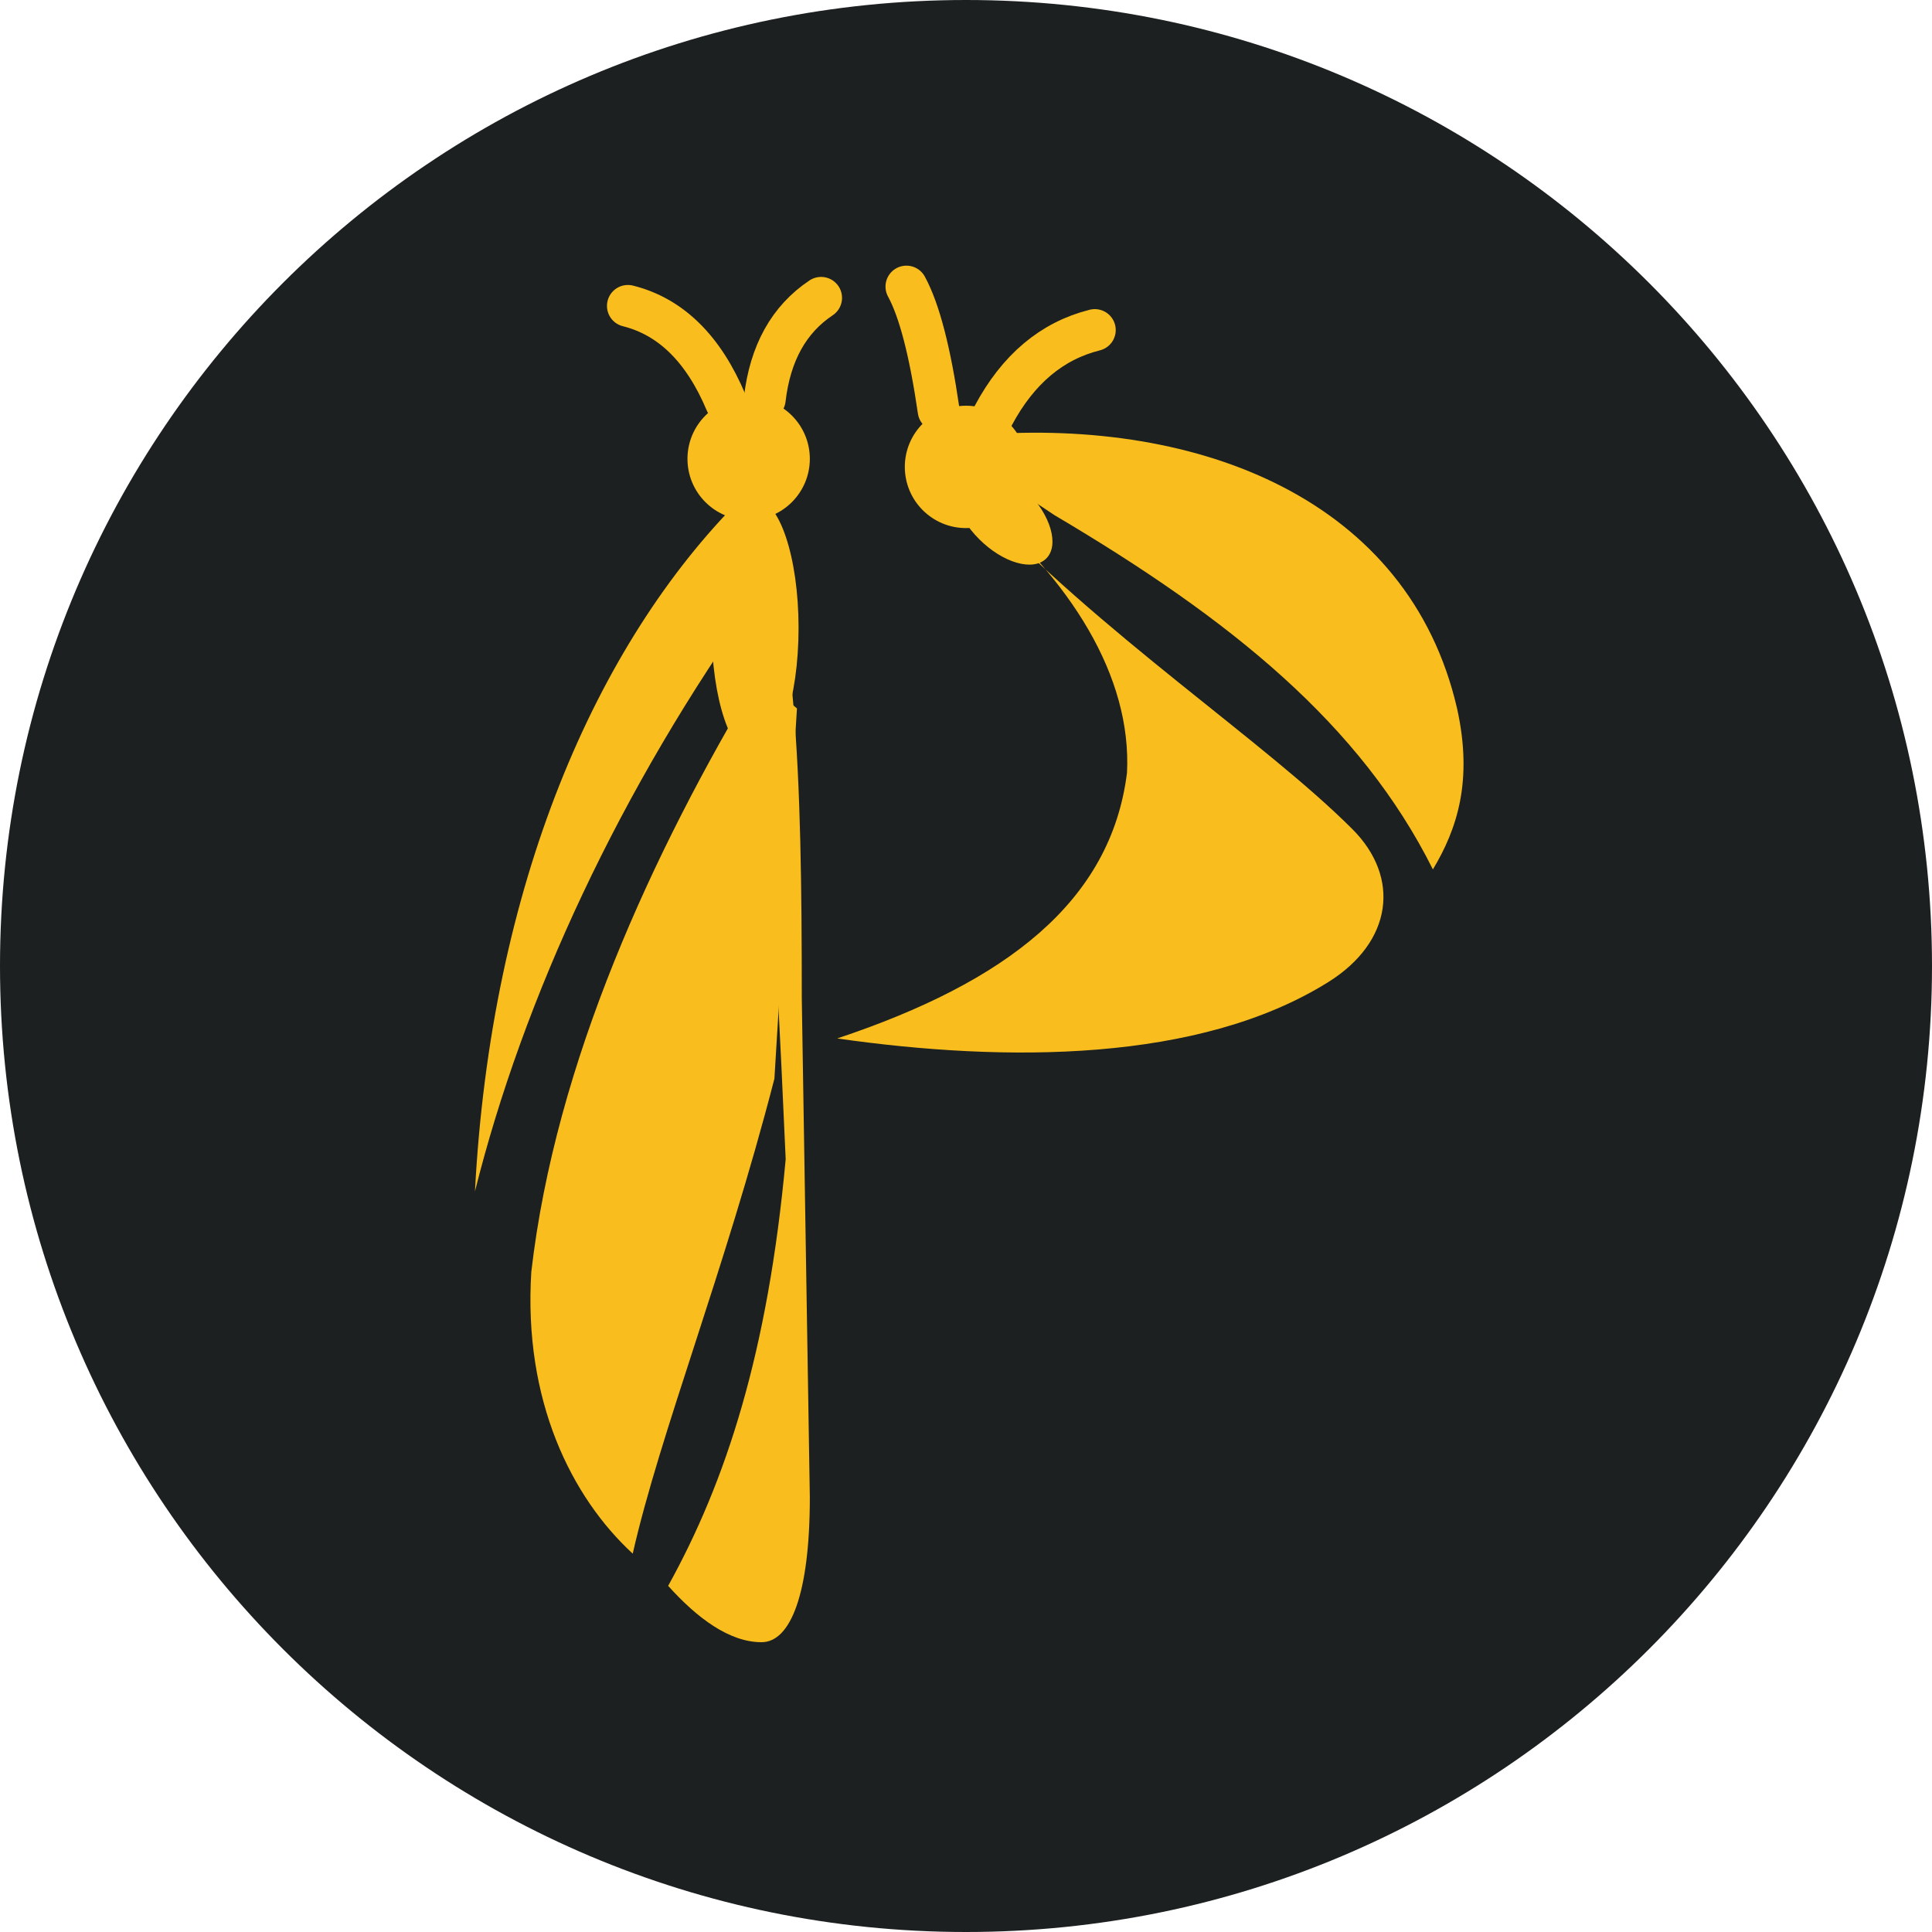
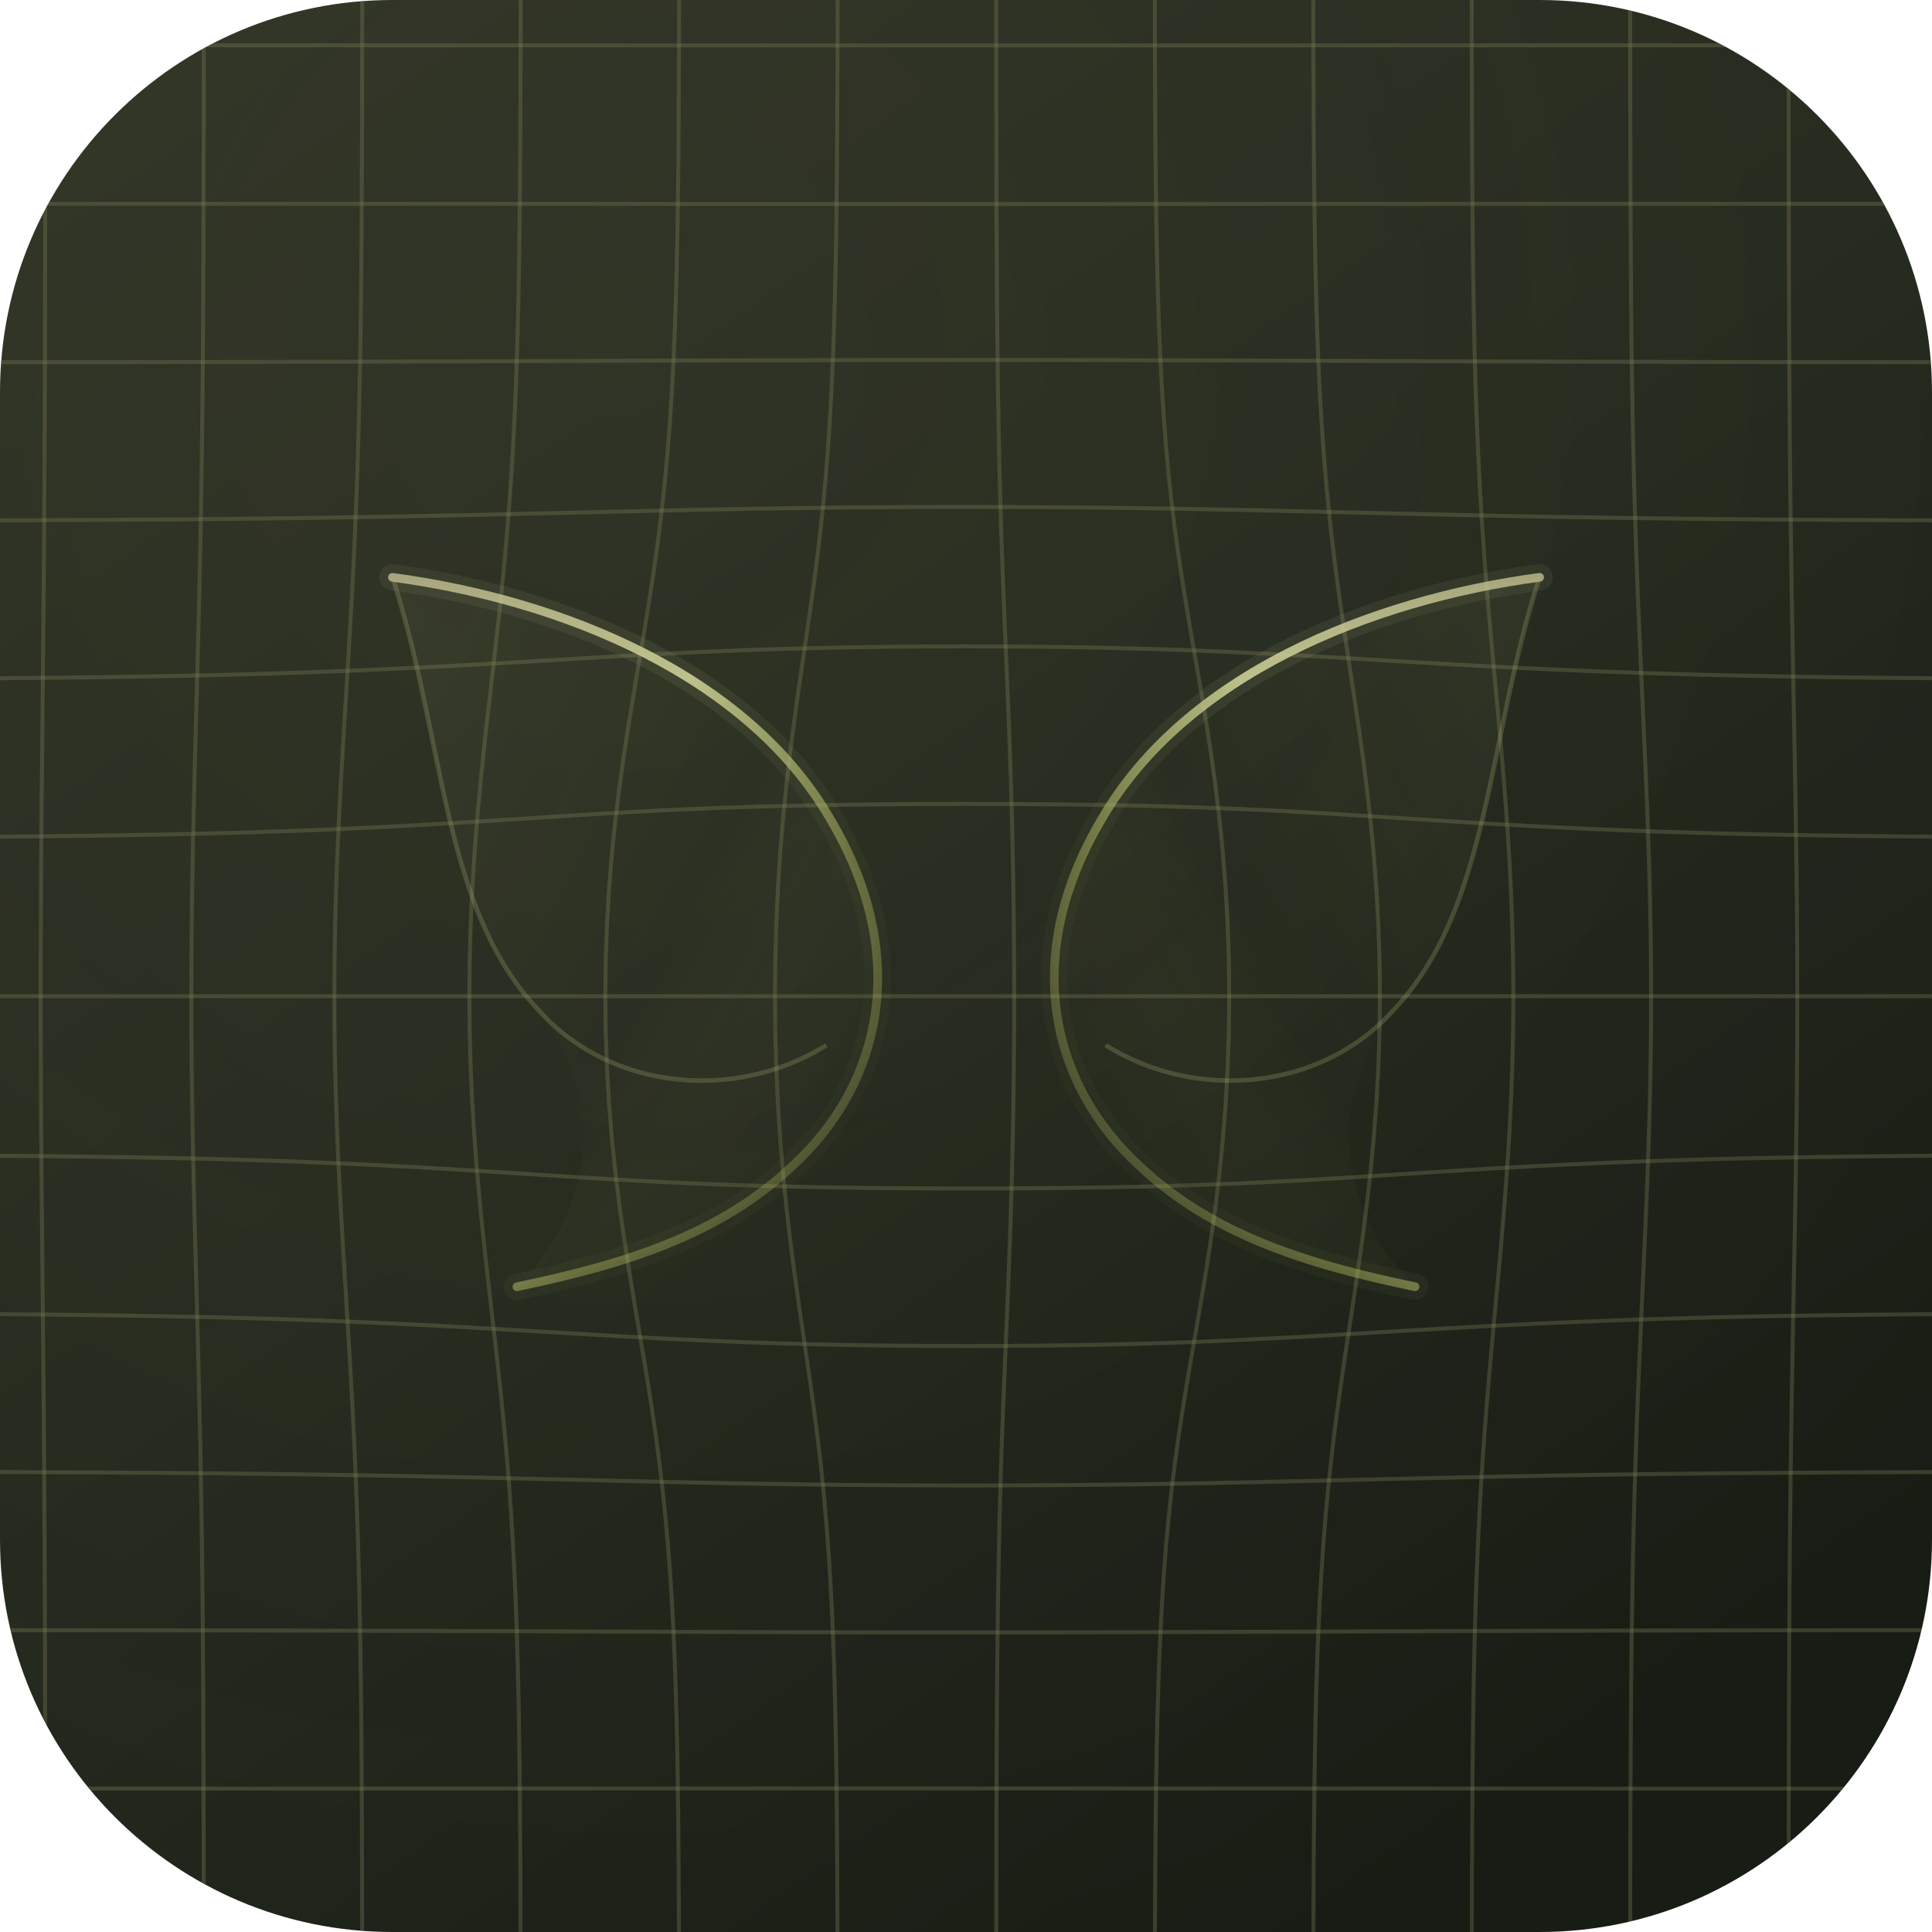
- <svg xmlns="http://www.w3.org/2000/svg" viewBox="0 0 120 120">
-   <circle cx="60" cy="60" r="60" fill="#1d2021" />
-   <g transform="translate(-3.5 0)" fill="#F9BE1E">
-     <g fill="none" stroke="#F9BE1E" stroke-width="2.6" stroke-linecap="round">
-       <path d="M48.6 25 Q46.5 20 42.5 19" />
-       <path d="M51 24.8 Q51.5 20.5 54.5 18.5" />
-       <path d="M61.8 25.5 Q61 20 59.8 17.8" />
-       <path d="M65.2 25.8 Q67.5 21.5 71.5 20.5" />
+ <svg xmlns="http://www.w3.org/2000/svg" width="512" height="512" viewBox="0 0 512 512" data-variant="regular">
+   <defs>
+     <linearGradient id="surface" x1="0" y1="0" x2="0.7" y2="1">
+       <stop stop-color="#2e3225" />
+       <stop offset="0.52" stop-color="#252a1f" />
+       <stop offset="1" stop-color="#171c14" />
+     </linearGradient>
+     <radialGradient id="light" cx="0.32" cy="0.18" r="0.9">
+       <stop stop-color="#8b8e5d" stop-opacity="0.07" />
+       <stop offset="1" stop-color="#8b8e5d" stop-opacity="0" />
+     </radialGradient>
+     <linearGradient id="edge" x1="0" y1="0" x2="1" y2="1">
+       <stop stop-color="#d0cc9b" stop-opacity="0.72" />
+       <stop offset="0.38" stop-color="#c5c991" stop-opacity="0.94" />
+       <stop offset="0.68" stop-color="#a6ad5a" stop-opacity="0.48" />
+       <stop offset="1" stop-color="#b8bb6a" stop-opacity="0.1" />
+     </linearGradient>
+     <linearGradient id="glass" x1="0" y1="0" x2="1" y2="0.8">
+       <stop stop-color="#c5c892" stop-opacity="0.06" />
+       <stop offset="0.6" stop-color="#b8bb6a" stop-opacity="0.01" />
+       <stop offset="1" stop-color="#0e130d" stop-opacity="0.15" />
+     </linearGradient>
+     <clipPath id="tile">
+       <rect width="512" height="512" rx="104" />
+     </clipPath>
+     <path id="wing" d="M104 153 C149 159 198 179 220 217 C242 254 233 288 210 309 C191 327 166 335 137 341" />
+     <path id="outer" d="M104 153 C118 196 117 241 143 268 C162 289 195 292 219 277" />
+     <path id="lens" d="M104 153 C149 159 198 179 220 217 C242 254 233 288 210 309 C191 327 166 335 137 341 C157 321 161 293 143 268 C117 241 118 196 104 153 Z" />
+   </defs>
+   <style>
+     #micro { display:none }
+     svg[data-variant="micro"] #detail { display:none }
+     svg[data-variant="micro"] #micro { display:inline }
+     svg[data-variant="compact"] #grid { opacity:0.55 }
+     svg[data-variant="compact"] #contour { stroke-width:5 }
+   </style>
+   <g clip-path="url(#tile)">
+     <rect width="512" height="512" fill="url(#surface)" />
+     <rect width="512" height="512" fill="url(#light)" />
+     <g id="detail">
+       <g id="grid" fill="none" stroke="#7e8058" stroke-opacity="0.34" stroke-width="1.05">
+         <path d="M12.00,-32.00 L12.00,-24.00 L12.00,-16.00 L12.00,-8.00 L12.00,0.00 L12.00,8.00 L12.00,16.00 L11.99,24.00 L11.99,32.00 L11.99,40.00 L11.98,48.00 L11.98,56.00 L11.97,64.00 L11.96,72.00 L11.94,79.99 L11.93,87.99 L11.91,95.97 L11.88,103.96 L11.85,111.94 L11.81,119.92 L11.77,127.89 L11.72,135.86 L11.67,143.82 L11.61,151.78 L11.54,159.73 L11.47,167.69 L11.40,175.65 L11.32,183.62 L11.24,191.59 L11.16,199.58 L11.09,207.58 L11.01,215.60 L10.95,223.63 L10.89,231.68 L10.85,239.75 L10.81,247.83 L10.79,255.91 L10.78,264.00 L10.79,272.09 L10.81,280.17 L10.85,288.25 L10.89,296.32 L10.95,304.37 L11.01,312.40 L11.09,320.42 L11.16,328.42 L11.24,336.41 L11.32,344.38 L11.40,352.35 L11.47,360.31 L11.54,368.27 L11.61,376.22 L11.67,384.18 L11.72,392.14 L11.77,400.11 L11.81,408.08 L11.85,416.06 L11.88,424.04 L11.91,432.03 L11.93,440.01 L11.94,448.01 L11.96,456.00 L11.97,464.00 L11.98,472.00 L11.98,480.00 L11.99,488.00 L11.99,496.00 L11.99,504.00 L12.00,512.00 L12.00,520.00 L12.00,528.00 L12.00,536.00 L12.00,544.00" />
+         <path d="M54.00,-32.00 L54.00,-24.00 L54.00,-16.00 L54.00,-8.00 L53.99,0.00 L53.99,8.00 L53.99,16.01 L53.98,24.01 L53.98,32.01 L53.97,40.01 L53.95,48.01 L53.93,56.01 L53.91,64.00 L53.88,71.99 L53.85,79.98 L53.80,87.96 L53.75,95.93 L53.68,103.89 L53.59,111.84 L53.50,119.78 L53.38,127.70 L53.25,135.61 L53.11,143.51 L52.94,151.39 L52.76,159.28 L52.57,167.16 L52.37,175.06 L52.16,182.97 L51.94,190.90 L51.73,198.87 L51.52,206.87 L51.33,214.92 L51.15,223.01 L51.00,231.14 L50.87,239.32 L50.78,247.53 L50.72,255.76 L50.70,264.00 L50.72,272.24 L50.78,280.47 L50.87,288.68 L51.00,296.86 L51.15,304.99 L51.33,313.08 L51.52,321.13 L51.73,329.13 L51.94,337.10 L52.16,345.03 L52.37,352.94 L52.57,360.84 L52.76,368.72 L52.94,376.61 L53.11,384.49 L53.25,392.39 L53.38,400.30 L53.50,408.22 L53.59,416.16 L53.68,424.11 L53.75,432.07 L53.80,440.04 L53.85,448.02 L53.88,456.01 L53.91,464.00 L53.93,471.99 L53.95,479.99 L53.97,487.99 L53.98,495.99 L53.98,503.99 L53.99,511.99 L53.99,520.00 L53.99,528.00 L54.00,536.00 L54.00,544.00" />
+         <path d="M96.00,-32.00 L96.00,-24.00 L95.99,-16.00 L95.99,-8.00 L95.99,0.01 L95.98,8.01 L95.97,16.01 L95.96,24.01 L95.94,32.02 L95.92,40.02 L95.89,48.02 L95.85,56.01 L95.80,64.00 L95.74,71.99 L95.66,79.96 L95.55,87.91 L95.43,95.85 L95.27,103.76 L95.09,111.64 L94.87,119.50 L94.62,127.32 L94.33,135.12 L94.00,142.89 L93.63,150.64 L93.23,158.38 L92.79,166.12 L92.34,173.88 L91.86,181.68 L91.38,189.53 L90.90,197.45 L90.44,205.46 L90.00,213.57 L89.60,221.77 L89.26,230.07 L88.98,238.47 L88.77,246.93 L88.65,255.45 L88.61,264.00 L88.65,272.55 L88.77,281.07 L88.98,289.53 L89.26,297.93 L89.60,306.23 L90.00,314.43 L90.44,322.54 L90.90,330.55 L91.38,338.47 L91.86,346.32 L92.34,354.12 L92.79,361.88 L93.23,369.62 L93.63,377.36 L94.00,385.11 L94.33,392.88 L94.62,400.68 L94.87,408.50 L95.09,416.36 L95.27,424.24 L95.43,432.15 L95.55,440.09 L95.66,448.04 L95.74,456.01 L95.80,464.00 L95.85,471.99 L95.89,479.98 L95.92,487.98 L95.94,495.98 L95.96,503.99 L95.97,511.99 L95.98,519.99 L95.99,527.99 L95.99,536.00 L95.99,544.00" />
+         <path d="M138.00,-32.00 L137.99,-24.00 L137.99,-15.99 L137.98,-7.99 L137.98,0.01 L137.96,8.02 L137.95,16.02 L137.93,24.03 L137.90,32.03 L137.86,40.03 L137.80,48.03 L137.73,56.03 L137.64,64.01 L137.52,71.97 L137.37,79.92 L137.18,87.83 L136.95,95.71 L136.67,103.55 L136.33,111.34 L135.92,119.07 L135.46,126.74 L134.92,134.36 L134.31,141.93 L133.64,149.46 L132.90,156.97 L132.10,164.49 L131.26,172.05 L130.38,179.67 L129.50,187.40 L128.61,195.25 L127.76,203.27 L126.96,211.47 L126.23,219.85 L125.60,228.41 L125.08,237.14 L124.70,246.01 L124.47,254.98 L124.39,264.00 L124.47,273.02 L124.70,281.99 L125.08,290.86 L125.60,299.59 L126.23,308.15 L126.96,316.53 L127.76,324.73 L128.61,332.75 L129.50,340.60 L130.38,348.33 L131.26,355.95 L132.10,363.51 L132.90,371.03 L133.64,378.54 L134.31,386.07 L134.92,393.64 L135.46,401.26 L135.92,408.93 L136.33,416.66 L136.67,424.45 L136.95,432.29 L137.18,440.17 L137.37,448.08 L137.52,456.03 L137.64,463.99 L137.73,471.97 L137.80,479.97 L137.86,487.97 L137.90,495.97 L137.93,503.97 L137.95,511.98 L137.96,519.98 L137.98,527.99 L137.98,535.99 L137.99,543.99" />
+         <path d="M179.99,-32.00 L179.99,-23.99 L179.98,-15.99 L179.98,-7.99 L179.96,0.02 L179.95,8.03 L179.93,16.03 L179.89,24.04 L179.85,32.05 L179.79,40.05 L179.72,48.05 L179.61,56.04 L179.48,64.01 L179.31,71.96 L179.09,79.87 L178.82,87.74 L178.49,95.56 L178.08,103.31 L177.59,110.98 L177.01,118.56 L176.34,126.06 L175.57,133.47 L174.69,140.80 L173.72,148.08 L172.65,155.33 L171.51,162.59 L170.29,169.90 L169.03,177.32 L167.76,184.90 L166.49,192.67 L165.26,200.70 L164.10,209.00 L163.05,217.59 L162.14,226.46 L161.40,235.59 L160.86,244.93 L160.52,254.43 L160.41,264.00 L160.52,273.57 L160.86,283.07 L161.40,292.41 L162.14,301.54 L163.05,310.41 L164.10,319.00 L165.26,327.30 L166.49,335.33 L167.76,343.10 L169.03,350.68 L170.29,358.10 L171.51,365.41 L172.65,372.67 L173.72,379.92 L174.69,387.20 L175.57,394.53 L176.34,401.94 L177.01,409.44 L177.59,417.02 L178.08,424.69 L178.49,432.44 L178.82,440.26 L179.09,448.13 L179.31,456.04 L179.48,463.99 L179.61,471.96 L179.72,479.95 L179.79,487.95 L179.85,495.95 L179.89,503.96 L179.93,511.97 L179.95,519.97 L179.96,527.98 L179.98,535.99 L179.98,543.99" />
+         <path d="M221.99,-31.99 L221.99,-23.99 L221.99,-15.99 L221.98,-7.98 L221.97,0.02 L221.96,8.03 L221.94,16.04 L221.91,24.05 L221.87,32.06 L221.82,40.07 L221.76,48.07 L221.67,56.05 L221.56,64.01 L221.41,71.95 L221.23,79.84 L221.00,87.67 L220.71,95.43 L220.37,103.11 L219.96,110.69 L219.47,118.16 L218.89,125.52 L218.24,132.76 L217.50,139.91 L216.67,146.99 L215.77,154.03 L214.79,161.08 L213.76,168.20 L212.70,175.46 L211.61,182.91 L210.54,190.63 L209.49,198.66 L208.51,207.05 L207.62,215.80 L206.85,224.92 L206.22,234.36 L205.76,244.08 L205.47,253.99 L205.38,264.00 L205.47,274.01 L205.76,283.92 L206.22,293.64 L206.85,303.08 L207.62,312.20 L208.51,320.95 L209.49,329.34 L210.54,337.37 L211.61,345.09 L212.70,352.54 L213.76,359.80 L214.79,366.92 L215.77,373.97 L216.67,381.01 L217.50,388.09 L218.24,395.24 L218.89,402.48 L219.47,409.84 L219.96,417.31 L220.37,424.89 L220.71,432.57 L221.00,440.33 L221.23,448.16 L221.41,456.05 L221.56,463.99 L221.67,471.95 L221.76,479.93 L221.82,487.93 L221.87,495.94 L221.91,503.95 L221.94,511.96 L221.96,519.97 L221.97,527.98 L221.98,535.98 L221.99,543.99" />
+         <path d="M264.00,-31.99 L264.00,-23.99 L264.00,-15.99 L264.01,-7.98 L264.01,0.03 L264.01,8.04 L264.02,16.05 L264.03,24.06 L264.04,32.07 L264.05,40.07 L264.07,48.07 L264.09,56.05 L264.13,64.01 L264.17,71.94 L264.22,79.83 L264.29,87.65 L264.37,95.40 L264.47,103.06 L264.59,110.61 L264.73,118.05 L264.89,125.37 L265.08,132.57 L265.29,139.66 L265.53,146.69 L265.79,153.67 L266.07,160.66 L266.36,167.73 L266.67,174.95 L266.98,182.37 L267.29,190.07 L267.59,198.10 L267.87,206.51 L268.13,215.31 L268.35,224.49 L268.53,234.02 L268.66,243.84 L268.75,253.87 L268.77,264.00 L268.75,274.13 L268.66,284.16 L268.53,293.98 L268.35,303.51 L268.13,312.69 L267.87,321.49 L267.59,329.90 L267.29,337.93 L266.98,345.63 L266.67,353.05 L266.36,360.27 L266.07,367.34 L265.79,374.33 L265.53,381.31 L265.29,388.34 L265.08,395.43 L264.89,402.63 L264.73,409.95 L264.59,417.39 L264.47,424.94 L264.37,432.60 L264.29,440.35 L264.22,448.17 L264.17,456.06 L264.13,463.99 L264.09,471.95 L264.07,479.93 L264.05,487.93 L264.04,495.93 L264.03,503.94 L264.02,511.95 L264.01,519.96 L264.01,527.97 L264.01,535.98 L264.00,543.99" />
+         <path d="M306.01,-31.99 L306.01,-23.99 L306.02,-15.99 L306.02,-7.98 L306.04,0.02 L306.05,8.03 L306.07,16.04 L306.11,24.05 L306.15,32.06 L306.21,40.06 L306.29,48.06 L306.39,56.05 L306.53,64.01 L306.70,71.95 L306.92,79.85 L307.19,87.69 L307.53,95.47 L307.94,103.17 L308.43,110.78 L309.01,118.29 L309.69,125.69 L310.47,132.98 L311.35,140.19 L312.33,147.33 L313.41,154.44 L314.57,161.56 L315.79,168.74 L317.06,176.05 L318.35,183.54 L319.63,191.28 L320.87,199.31 L322.04,207.67 L323.09,216.37 L324.01,225.40 L324.76,234.75 L325.31,244.35 L325.65,254.13 L325.76,264.00 L325.65,273.87 L325.31,283.65 L324.76,293.25 L324.01,302.60 L323.09,311.63 L322.04,320.33 L320.87,328.69 L319.63,336.72 L318.35,344.46 L317.06,351.95 L315.79,359.26 L314.57,366.44 L313.41,373.56 L312.33,380.67 L311.35,387.81 L310.47,395.02 L309.69,402.31 L309.01,409.71 L308.43,417.22 L307.94,424.83 L307.53,432.53 L307.19,440.31 L306.92,448.15 L306.70,456.05 L306.53,463.99 L306.39,471.95 L306.29,479.94 L306.21,487.94 L306.15,495.94 L306.11,503.95 L306.07,511.96 L306.05,519.97 L306.04,527.98 L306.02,535.98 L306.02,543.99" />
+         <path d="M348.01,-32.00 L348.01,-23.99 L348.01,-15.99 L348.02,-7.99 L348.03,0.02 L348.05,8.02 L348.07,16.03 L348.10,24.04 L348.13,32.04 L348.19,40.05 L348.26,48.04 L348.35,56.03 L348.47,64.01 L348.62,71.96 L348.82,79.89 L349.07,87.78 L349.37,95.62 L349.74,103.40 L350.18,111.11 L350.70,118.75 L351.30,126.32 L352.00,133.81 L352.79,141.23 L353.67,148.60 L354.63,155.95 L355.67,163.31 L356.76,170.72 L357.90,178.21 L359.05,185.84 L360.20,193.65 L361.31,201.67 L362.35,209.93 L363.30,218.44 L364.12,227.20 L364.79,236.18 L365.28,245.34 L365.59,254.64 L365.69,264.00 L365.59,273.36 L365.28,282.66 L364.79,291.82 L364.12,300.80 L363.30,309.56 L362.35,318.07 L361.31,326.33 L360.20,334.35 L359.05,342.16 L357.90,349.79 L356.76,357.28 L355.67,364.69 L354.63,372.05 L353.67,379.40 L352.79,386.77 L352.00,394.19 L351.30,401.68 L350.70,409.25 L350.18,416.89 L349.74,424.60 L349.37,432.38 L349.07,440.22 L348.82,448.11 L348.62,456.04 L348.47,463.99 L348.35,471.97 L348.26,479.96 L348.19,487.95 L348.13,495.96 L348.10,503.96 L348.07,511.97 L348.05,519.98 L348.03,527.98 L348.02,535.99 L348.01,543.99" />
+         <path d="M390.00,-32.00 L390.01,-24.00 L390.01,-15.99 L390.01,-7.99 L390.02,0.01 L390.03,8.01 L390.04,16.02 L390.06,24.02 L390.08,32.03 L390.12,40.03 L390.16,48.03 L390.22,56.02 L390.29,64.01 L390.39,71.98 L390.51,79.93 L390.67,87.87 L390.85,95.77 L391.08,103.64 L391.36,111.46 L391.69,119.25 L392.07,126.98 L392.50,134.68 L393.00,142.33 L393.54,149.95 L394.15,157.56 L394.79,165.17 L395.48,172.81 L396.19,180.51 L396.91,188.29 L397.63,196.17 L398.32,204.18 L398.97,212.34 L399.56,220.65 L400.08,229.11 L400.49,237.70 L400.80,246.40 L400.99,255.18 L401.06,264.00 L400.99,272.82 L400.80,281.60 L400.49,290.30 L400.08,298.89 L399.56,307.35 L398.97,315.66 L398.32,323.82 L397.63,331.83 L396.91,339.71 L396.19,347.49 L395.48,355.19 L394.79,362.83 L394.15,370.44 L393.54,378.05 L393.00,385.67 L392.50,393.32 L392.07,401.02 L391.69,408.75 L391.36,416.54 L391.08,424.36 L390.85,432.23 L390.67,440.13 L390.51,448.07 L390.39,456.02 L390.29,463.99 L390.22,471.98 L390.16,479.97 L390.12,487.97 L390.08,495.97 L390.06,503.98 L390.04,511.98 L390.03,519.99 L390.02,527.99 L390.01,535.99 L390.01,543.99" />
+         <path d="M432.00,-32.00 L432.00,-24.00 L432.00,-16.00 L432.01,-8.00 L432.01,0.01 L432.01,8.01 L432.02,16.01 L432.03,24.01 L432.04,32.01 L432.06,40.01 L432.08,48.01 L432.11,56.01 L432.15,64.00 L432.20,71.99 L432.26,79.97 L432.33,87.93 L432.43,95.88 L432.55,103.82 L432.68,111.73 L432.85,119.62 L433.04,127.49 L433.26,135.34 L433.51,143.16 L433.78,150.98 L434.08,158.78 L434.41,166.59 L434.75,174.41 L435.11,182.26 L435.47,190.14 L435.83,198.09 L436.18,206.09 L436.51,214.17 L436.81,222.33 L437.07,230.55 L437.28,238.85 L437.43,247.20 L437.53,255.59 L437.56,264.00 L437.53,272.41 L437.43,280.80 L437.28,289.15 L437.07,297.45 L436.81,305.67 L436.51,313.83 L436.18,321.91 L435.83,329.91 L435.47,337.86 L435.11,345.74 L434.75,353.59 L434.41,361.41 L434.08,369.22 L433.78,377.02 L433.51,384.84 L433.26,392.66 L433.04,400.51 L432.85,408.38 L432.68,416.27 L432.55,424.18 L432.43,432.12 L432.33,440.07 L432.26,448.03 L432.20,456.01 L432.15,464.00 L432.11,471.99 L432.08,479.99 L432.06,487.99 L432.04,495.99 L432.03,503.99 L432.02,511.99 L432.01,519.99 L432.01,527.99 L432.01,536.00 L432.00,544.00" />
+         <path d="M474.00,-32.00 L474.00,-24.00 L474.00,-16.00 L474.00,-8.00 L474.00,0.00 L474.01,8.00 L474.01,16.00 L474.01,24.00 L474.02,32.01 L474.02,40.01 L474.03,48.01 L474.05,56.00 L474.06,64.00 L474.08,72.00 L474.11,79.99 L474.14,87.97 L474.18,95.95 L474.23,103.92 L474.28,111.89 L474.35,119.84 L474.43,127.79 L474.52,135.73 L474.62,143.65 L474.74,151.58 L474.86,159.49 L475.00,167.41 L475.14,175.34 L475.29,183.28 L475.44,191.23 L475.59,199.21 L475.73,207.21 L475.87,215.24 L475.99,223.31 L476.10,231.40 L476.19,239.52 L476.25,247.67 L476.29,255.83 L476.30,264.00 L476.29,272.17 L476.25,280.33 L476.19,288.48 L476.10,296.60 L475.99,304.69 L475.87,312.76 L475.73,320.79 L475.59,328.79 L475.44,336.77 L475.29,344.72 L475.14,352.66 L475.00,360.59 L474.86,368.51 L474.74,376.42 L474.62,384.35 L474.52,392.27 L474.43,400.21 L474.35,408.16 L474.28,416.11 L474.23,424.08 L474.18,432.05 L474.14,440.03 L474.11,448.01 L474.08,456.00 L474.06,464.00 L474.05,472.00 L474.03,479.99 L474.02,487.99 L474.02,495.99 L474.01,504.00 L474.01,512.00 L474.01,520.00 L474.00,528.00 L474.00,536.00 L474.00,544.00" />
+         <path d="M-32.00,12.00 L-24.00,12.00 L-16.00,12.00 L-8.00,12.00 L-0.00,12.00 L8.00,12.00 L16.00,12.00 L23.99,12.00 L31.99,12.00 L39.99,12.00 L47.99,12.00 L55.99,12.00 L63.99,12.01 L71.98,12.01 L79.98,12.01 L87.98,12.01 L95.98,12.01 L103.97,12.01 L111.97,12.01 L119.97,12.02 L127.96,12.02 L135.96,12.02 L143.95,12.02 L151.95,12.02 L159.95,12.02 L167.94,12.03 L175.94,12.03 L183.94,12.03 L191.94,12.03 L199.94,12.03 L207.94,12.04 L215.94,12.04 L223.95,12.04 L231.96,12.04 L239.97,12.04 L247.98,12.04 L256.00,12.04 L264.02,12.04 L272.03,12.04 L280.04,12.04 L288.05,12.04 L296.06,12.04 L304.06,12.04 L312.06,12.03 L320.06,12.03 L328.06,12.03 L336.06,12.03 L344.06,12.03 L352.05,12.02 L360.05,12.02 L368.05,12.02 L376.04,12.02 L384.04,12.02 L392.03,12.02 L400.03,12.01 L408.03,12.01 L416.02,12.01 L424.02,12.01 L432.02,12.01 L440.02,12.01 L448.01,12.01 L456.01,12.00 L464.01,12.00 L472.01,12.00 L480.01,12.00 L488.01,12.00 L496.00,12.00 L504.00,12.00 L512.00,12.00 L520.00,12.00 L528.00,12.00 L536.00,12.00 L544.00,12.00" />
+         <path d="M-32.01,54.00 L-24.01,54.00 L-16.01,54.00 L-8.01,54.00 L-0.02,54.00 L7.98,54.00 L15.98,54.00 L23.97,54.00 L31.96,54.00 L39.96,54.00 L47.95,54.01 L55.94,54.01 L63.93,54.01 L71.91,54.01 L79.90,54.01 L87.88,54.01 L95.86,54.02 L103.85,54.02 L111.82,54.02 L119.80,54.02 L127.78,54.02 L135.76,54.03 L143.73,54.03 L151.71,54.03 L159.69,54.04 L167.67,54.04 L175.65,54.04 L183.64,54.05 L191.63,54.05 L199.63,54.05 L207.64,54.05 L215.67,54.05 L223.71,54.06 L231.76,54.06 L239.83,54.06 L247.91,54.06 L256.00,54.06 L264.09,54.06 L272.17,54.06 L280.24,54.06 L288.29,54.06 L296.33,54.05 L304.36,54.05 L312.37,54.05 L320.37,54.05 L328.36,54.05 L336.35,54.04 L344.33,54.04 L352.31,54.04 L360.29,54.03 L368.27,54.03 L376.24,54.03 L384.22,54.02 L392.20,54.02 L400.18,54.02 L408.15,54.02 L416.14,54.02 L424.12,54.01 L432.10,54.01 L440.09,54.01 L448.07,54.01 L456.06,54.01 L464.05,54.01 L472.04,54.00 L480.04,54.00 L488.03,54.00 L496.02,54.00 L504.02,54.00 L512.02,54.00 L520.01,54.00 L528.01,54.00 L536.01,54.00 L544.01,54.00" />
+         <path d="M-32.03,95.99 L-24.03,95.99 L-16.04,95.99 L-8.05,95.99 L-0.07,95.98 L7.92,95.98 L15.90,95.97 L23.87,95.97 L31.85,95.96 L39.81,95.95 L47.78,95.94 L55.73,95.93 L63.69,95.92 L71.63,95.90 L79.57,95.88 L87.50,95.87 L95.43,95.85 L103.35,95.82 L111.26,95.80 L119.17,95.78 L127.07,95.75 L134.97,95.72 L142.87,95.69 L150.77,95.66 L158.68,95.63 L166.59,95.60 L174.52,95.57 L182.46,95.54 L190.43,95.52 L198.44,95.49 L206.49,95.47 L214.60,95.45 L222.76,95.43 L231.00,95.42 L239.29,95.41 L247.63,95.40 L256.00,95.40 L264.37,95.40 L272.71,95.41 L281.00,95.42 L289.24,95.43 L297.40,95.45 L305.51,95.47 L313.56,95.49 L321.57,95.52 L329.54,95.54 L337.48,95.57 L345.41,95.60 L353.32,95.63 L361.23,95.66 L369.13,95.69 L377.03,95.72 L384.93,95.75 L392.83,95.78 L400.74,95.80 L408.65,95.82 L416.57,95.85 L424.50,95.87 L432.43,95.88 L440.37,95.90 L448.31,95.92 L456.27,95.93 L464.22,95.94 L472.19,95.95 L480.15,95.96 L488.13,95.97 L496.10,95.97 L504.08,95.98 L512.07,95.98 L520.05,95.99 L528.04,95.99 L536.03,95.99 L544.03,95.99" />
+         <path d="M-32.08,137.96 L-24.11,137.94 L-16.13,137.93 L-8.17,137.91 L-0.21,137.89 L7.74,137.86 L15.68,137.83 L23.61,137.79 L31.53,137.75 L39.43,137.70 L47.31,137.63 L55.18,137.57 L63.04,137.49 L70.87,137.40 L78.68,137.30 L86.48,137.19 L94.25,137.06 L102.00,136.93 L109.74,136.79 L117.45,136.63 L125.16,136.47 L132.85,136.30 L140.54,136.12 L148.24,135.94 L155.95,135.76 L163.68,135.58 L171.45,135.40 L179.28,135.22 L187.19,135.06 L195.21,134.90 L203.37,134.76 L211.70,134.64 L220.21,134.53 L228.92,134.45 L237.82,134.39 L246.87,134.35 L256.00,134.34 L265.13,134.35 L274.18,134.39 L283.08,134.45 L291.79,134.53 L300.30,134.64 L308.63,134.76 L316.79,134.90 L324.81,135.06 L332.72,135.22 L340.55,135.40 L348.32,135.58 L356.05,135.76 L363.76,135.94 L371.46,136.12 L379.15,136.30 L386.84,136.47 L394.55,136.63 L402.26,136.79 L410.00,136.93 L417.75,137.06 L425.52,137.19 L433.32,137.30 L441.13,137.40 L448.96,137.49 L456.82,137.57 L464.69,137.63 L472.57,137.70 L480.47,137.75 L488.39,137.79 L496.32,137.83 L504.26,137.86 L512.21,137.89 L520.17,137.91 L528.13,137.93 L536.11,137.94 L544.08,137.96" />
+         <path d="M-32.18,179.90 L-24.23,179.87 L-16.30,179.83 L-8.37,179.79 L-0.47,179.73 L7.42,179.67 L15.29,179.60 L23.13,179.50 L30.94,179.40 L38.73,179.27 L46.48,179.13 L54.19,178.97 L61.86,178.78 L69.48,178.57 L77.07,178.33 L84.61,178.06 L92.10,177.77 L99.55,177.46 L106.96,177.11 L114.33,176.75 L121.67,176.36 L129.00,175.95 L136.31,175.53 L143.63,175.10 L150.98,174.67 L158.38,174.23 L165.88,173.80 L173.50,173.39 L181.30,173.00 L189.35,172.63 L197.70,172.29 L206.42,172.00 L215.56,171.75 L225.15,171.55 L235.15,171.41 L245.48,171.32 L256.00,171.29 L266.52,171.32 L276.85,171.41 L286.85,171.55 L296.44,171.75 L305.58,172.00 L314.30,172.29 L322.65,172.63 L330.70,173.00 L338.50,173.39 L346.12,173.80 L353.62,174.23 L361.02,174.67 L368.37,175.10 L375.69,175.53 L383.00,175.95 L390.33,176.36 L397.67,176.75 L405.04,177.11 L412.45,177.46 L419.90,177.77 L427.39,178.06 L434.93,178.33 L442.52,178.57 L450.14,178.78 L457.81,178.97 L465.52,179.13 L473.27,179.27 L481.06,179.40 L488.87,179.50 L496.71,179.60 L504.58,179.67 L512.47,179.73 L520.37,179.79 L528.30,179.83 L536.23,179.87 L544.18,179.90" />
+         <path d="M-32.30,221.89 L-24.38,221.86 L-16.48,221.83 L-8.60,221.78 L-0.75,221.73 L7.07,221.66 L14.85,221.58 L22.60,221.49 L30.29,221.38 L37.94,221.25 L45.54,221.11 L53.07,220.94 L60.54,220.74 L67.93,220.52 L75.26,220.28 L82.52,220.01 L89.70,219.71 L96.81,219.38 L103.85,219.03 L110.84,218.66 L117.78,218.26 L124.68,217.84 L131.57,217.41 L138.47,216.97 L145.42,216.52 L152.46,216.07 L159.64,215.63 L167.03,215.20 L174.71,214.80 L182.79,214.42 L191.35,214.08 L200.52,213.77 L210.36,213.52 L220.93,213.31 L232.16,213.16 L243.93,213.07 L256.00,213.04 L268.07,213.07 L279.84,213.16 L291.07,213.31 L301.64,213.52 L311.48,213.77 L320.65,214.08 L329.21,214.42 L337.29,214.80 L344.97,215.20 L352.36,215.63 L359.54,216.07 L366.58,216.52 L373.53,216.97 L380.43,217.41 L387.32,217.84 L394.22,218.26 L401.16,218.66 L408.15,219.03 L415.19,219.38 L422.30,219.71 L429.48,220.01 L436.74,220.28 L444.07,220.52 L451.46,220.74 L458.93,220.94 L466.46,221.11 L474.06,221.25 L481.71,221.38 L489.40,221.49 L497.15,221.58 L504.93,221.66 L512.75,221.73 L520.60,221.78 L528.48,221.83 L536.38,221.86 L544.30,221.89" />
+         <path d="M-32.35,264.00 L-24.44,264.00 L-16.56,264.00 L-8.71,264.00 L-0.88,264.00 L6.91,264.00 L14.65,264.00 L22.35,264.00 L30.00,264.00 L37.59,264.00 L45.11,264.00 L52.56,264.00 L59.93,264.00 L67.23,264.00 L74.44,264.00 L81.57,264.00 L88.61,264.00 L95.56,264.00 L102.44,264.00 L109.25,264.00 L116.00,264.00 L122.72,264.00 L129.41,264.00 L136.12,264.00 L142.89,264.00 L149.76,264.00 L156.80,264.00 L164.09,264.00 L171.72,264.00 L179.80,264.00 L188.47,264.00 L197.83,264.00 L208.00,264.00 L219.00,264.00 L230.80,264.00 L243.23,264.00 L256.00,264.00 L268.77,264.00 L281.20,264.00 L293.00,264.00 L304.00,264.00 L314.17,264.00 L323.53,264.00 L332.20,264.00 L340.28,264.00 L347.91,264.00 L355.20,264.00 L362.24,264.00 L369.11,264.00 L375.88,264.00 L382.59,264.00 L389.28,264.00 L396.00,264.00 L402.75,264.00 L409.56,264.00 L416.44,264.00 L423.39,264.00 L430.43,264.00 L437.56,264.00 L444.77,264.00 L452.07,264.00 L459.44,264.00 L466.89,264.00 L474.41,264.00 L482.00,264.00 L489.65,264.00 L497.35,264.00 L505.09,264.00 L512.88,264.00 L520.71,264.00 L528.56,264.00 L536.44,264.00 L544.35,264.00" />
+         <path d="M-32.30,306.11 L-24.38,306.14 L-16.48,306.17 L-8.60,306.22 L-0.75,306.27 L7.07,306.34 L14.85,306.42 L22.60,306.51 L30.29,306.62 L37.94,306.75 L45.54,306.89 L53.07,307.06 L60.54,307.26 L67.93,307.48 L75.26,307.72 L82.52,307.99 L89.70,308.29 L96.81,308.62 L103.85,308.97 L110.84,309.34 L117.78,309.74 L124.68,310.16 L131.57,310.59 L138.47,311.03 L145.42,311.48 L152.46,311.93 L159.64,312.37 L167.03,312.80 L174.71,313.20 L182.79,313.58 L191.35,313.92 L200.52,314.23 L210.36,314.48 L220.93,314.69 L232.16,314.84 L243.93,314.93 L256.00,314.96 L268.07,314.93 L279.84,314.84 L291.07,314.69 L301.64,314.48 L311.48,314.23 L320.65,313.92 L329.21,313.58 L337.29,313.20 L344.97,312.80 L352.36,312.37 L359.54,311.93 L366.58,311.48 L373.53,311.03 L380.43,310.59 L387.32,310.16 L394.22,309.74 L401.16,309.34 L408.15,308.97 L415.19,308.62 L422.30,308.29 L429.48,307.99 L436.74,307.72 L444.07,307.48 L451.46,307.26 L458.93,307.06 L466.46,306.89 L474.06,306.75 L481.71,306.62 L489.40,306.51 L497.15,306.42 L504.93,306.34 L512.75,306.27 L520.60,306.22 L528.48,306.17 L536.38,306.14 L544.30,306.11" />
+         <path d="M-32.18,348.10 L-24.23,348.13 L-16.30,348.17 L-8.37,348.21 L-0.47,348.27 L7.42,348.33 L15.29,348.40 L23.13,348.50 L30.94,348.60 L38.73,348.73 L46.48,348.87 L54.19,349.03 L61.86,349.22 L69.48,349.43 L77.07,349.67 L84.61,349.94 L92.10,350.23 L99.55,350.54 L106.96,350.89 L114.33,351.25 L121.67,351.64 L129.00,352.05 L136.31,352.47 L143.63,352.90 L150.98,353.33 L158.38,353.77 L165.88,354.20 L173.50,354.61 L181.30,355.00 L189.35,355.37 L197.70,355.71 L206.42,356.00 L215.56,356.25 L225.15,356.45 L235.15,356.59 L245.48,356.68 L256.00,356.71 L266.52,356.68 L276.85,356.59 L286.85,356.45 L296.44,356.25 L305.58,356.00 L314.30,355.71 L322.65,355.37 L330.70,355.00 L338.50,354.61 L346.12,354.20 L353.62,353.77 L361.02,353.33 L368.37,352.90 L375.69,352.47 L383.00,352.05 L390.33,351.64 L397.67,351.25 L405.04,350.89 L412.45,350.54 L419.90,350.23 L427.39,349.94 L434.93,349.67 L442.52,349.43 L450.14,349.22 L457.81,349.03 L465.52,348.87 L473.27,348.73 L481.06,348.60 L488.87,348.50 L496.71,348.40 L504.58,348.33 L512.47,348.27 L520.37,348.21 L528.30,348.17 L536.23,348.13 L544.18,348.10" />
+         <path d="M-32.08,390.04 L-24.11,390.06 L-16.13,390.07 L-8.17,390.09 L-0.21,390.11 L7.74,390.14 L15.68,390.17 L23.61,390.21 L31.53,390.25 L39.43,390.30 L47.31,390.37 L55.18,390.43 L63.04,390.51 L70.87,390.60 L78.68,390.70 L86.48,390.81 L94.25,390.94 L102.00,391.07 L109.74,391.21 L117.45,391.37 L125.16,391.53 L132.85,391.70 L140.54,391.88 L148.24,392.06 L155.95,392.24 L163.68,392.42 L171.45,392.60 L179.28,392.78 L187.19,392.94 L195.21,393.10 L203.37,393.24 L211.70,393.36 L220.21,393.47 L228.92,393.55 L237.82,393.61 L246.87,393.65 L256.00,393.66 L265.13,393.65 L274.18,393.61 L283.08,393.55 L291.79,393.47 L300.30,393.36 L308.63,393.24 L316.79,393.10 L324.81,392.94 L332.72,392.78 L340.55,392.60 L348.32,392.42 L356.05,392.24 L363.76,392.06 L371.46,391.88 L379.15,391.70 L386.84,391.53 L394.55,391.37 L402.26,391.21 L410.00,391.07 L417.75,390.94 L425.52,390.81 L433.32,390.70 L441.13,390.60 L448.96,390.51 L456.82,390.43 L464.69,390.37 L472.57,390.30 L480.47,390.25 L488.39,390.21 L496.32,390.17 L504.26,390.14 L512.21,390.11 L520.17,390.09 L528.13,390.07 L536.11,390.06 L544.08,390.04" />
+         <path d="M-32.03,432.01 L-24.03,432.01 L-16.04,432.01 L-8.05,432.01 L-0.07,432.02 L7.92,432.02 L15.90,432.03 L23.87,432.03 L31.85,432.04 L39.81,432.05 L47.78,432.06 L55.73,432.07 L63.69,432.08 L71.63,432.10 L79.57,432.12 L87.50,432.13 L95.43,432.15 L103.35,432.18 L111.26,432.20 L119.17,432.22 L127.07,432.25 L134.97,432.28 L142.87,432.31 L150.77,432.34 L158.68,432.37 L166.59,432.40 L174.52,432.43 L182.46,432.46 L190.43,432.48 L198.44,432.51 L206.49,432.53 L214.60,432.55 L222.76,432.57 L231.00,432.58 L239.29,432.59 L247.63,432.60 L256.00,432.60 L264.37,432.60 L272.71,432.59 L281.00,432.58 L289.24,432.57 L297.40,432.55 L305.51,432.53 L313.56,432.51 L321.57,432.48 L329.54,432.46 L337.48,432.43 L345.41,432.40 L353.32,432.37 L361.23,432.34 L369.13,432.31 L377.03,432.28 L384.93,432.25 L392.83,432.22 L400.74,432.20 L408.65,432.18 L416.57,432.15 L424.50,432.13 L432.43,432.12 L440.37,432.10 L448.31,432.08 L456.27,432.07 L464.22,432.06 L472.19,432.05 L480.15,432.04 L488.13,432.03 L496.10,432.03 L504.08,432.02 L512.07,432.02 L520.05,432.01 L528.04,432.01 L536.03,432.01 L544.03,432.01" />
+         <path d="M-32.01,474.00 L-24.01,474.00 L-16.01,474.00 L-8.01,474.00 L-0.02,474.00 L7.98,474.00 L15.98,474.00 L23.97,474.00 L31.96,474.00 L39.96,474.00 L47.95,473.99 L55.94,473.99 L63.93,473.99 L71.91,473.99 L79.90,473.99 L87.88,473.99 L95.86,473.98 L103.85,473.98 L111.82,473.98 L119.80,473.98 L127.78,473.98 L135.76,473.97 L143.73,473.97 L151.71,473.97 L159.69,473.96 L167.67,473.96 L175.65,473.96 L183.64,473.95 L191.63,473.95 L199.63,473.95 L207.64,473.95 L215.67,473.95 L223.71,473.94 L231.76,473.94 L239.83,473.94 L247.91,473.94 L256.00,473.94 L264.09,473.94 L272.17,473.94 L280.24,473.94 L288.29,473.94 L296.33,473.95 L304.36,473.95 L312.37,473.95 L320.37,473.95 L328.36,473.95 L336.35,473.96 L344.33,473.96 L352.31,473.96 L360.29,473.97 L368.27,473.97 L376.24,473.97 L384.22,473.98 L392.20,473.98 L400.18,473.98 L408.15,473.98 L416.14,473.98 L424.12,473.99 L432.10,473.99 L440.09,473.99 L448.07,473.99 L456.06,473.99 L464.05,473.99 L472.04,474.00 L480.04,474.00 L488.03,474.00 L496.02,474.00 L504.02,474.00 L512.02,474.00 L520.01,474.00 L528.01,474.00 L536.01,474.00 L544.01,474.00" />
+       </g>
+       <g fill="url(#glass)">
+         <use href="#lens" />
+         <use href="#lens" transform="translate(512 0) scale(-1 1)" />
+       </g>
+       <g fill="none" stroke="url(#edge)" stroke-opacity="0.1" stroke-width="7" stroke-linecap="round">
+         <use href="#wing" />
+         <use href="#wing" transform="translate(512 0) scale(-1 1)" />
+       </g>
+       <g id="contour" fill="none" stroke="url(#edge)" stroke-width="2.3" stroke-linecap="round">
+         <use href="#wing" />
+         <use href="#wing" transform="translate(512 0) scale(-1 1)" />
+       </g>
+       <g fill="none" stroke="#b3b77b" stroke-opacity="0.25" stroke-width="1.2">
+         <use href="#outer" />
+         <use href="#outer" transform="translate(512 0) scale(-1 1)" />
+       </g>
    </g>
-     <circle cx="50" cy="28.5" r="3.8" />
-     <ellipse cx="50.4" cy="39" rx="2.7" ry="8" />
-     <ellipse cx="65.8" cy="32" rx="2.1" ry="3.8" transform="rotate(-45 65.8 32)" />
-     <circle cx="63.5" cy="29" r="3.8" />
-     <path d="M49.5 31 C40.5 40 34 55 33 74 C36 62 42 49 50.6 37 Z" />
-     <path d="M50.6 42 C44 53 38 66 36.5 79 C36 87 39 93 42.8 96.5 C44.5 89 48.5 79 51.6 67 L53 44 Z" />
-     <path d="M50 30 C53 38 53.3 48 53.3 62 L53.8 93 C53.8 99 52.6 102 50.8 102 C48.8 102 46.8 100.5 45 98.5 C48.6 92 51.2 84 52.3 72 C51.6 56 50.8 44 50 30 Z" />
-     <path d="M64.5 27 C78 26 91 31 94 44 C95 48.5 94 51.5 92.5 54 C88 45 80 38.5 69 32 C67.5 31 66 30 64.5 29 Z" />
-     <path d="M64 31 C72 39.5 82 46 87.5 51.5 C90.5 54.5 90 58.5 86 61 C78 66 66 66 55.5 64.5 C66 61 72.5 56 73.5 48 C73.8 42 70 36 64 31 Z" />
+     <g id="micro" fill="none" stroke-linecap="round">
+       <g stroke="#73784b" stroke-opacity="0.46" stroke-width="12">
+         <path d="M170 52 C164 160 192 204 190 264 C188 344 165 381 170 460 M342 52 C348 160 320 204 322 264 C324 344 347 381 342 460 M48 202 Q256 226 464 202 M48 316 Q256 292 464 316" />
+       </g>
+       <g stroke="#c2c887" stroke-width="24">
+         <use href="#wing" />
+         <use href="#wing" transform="translate(512 0) scale(-1 1)" />
+       </g>
+     </g>
  </g>
</svg>
